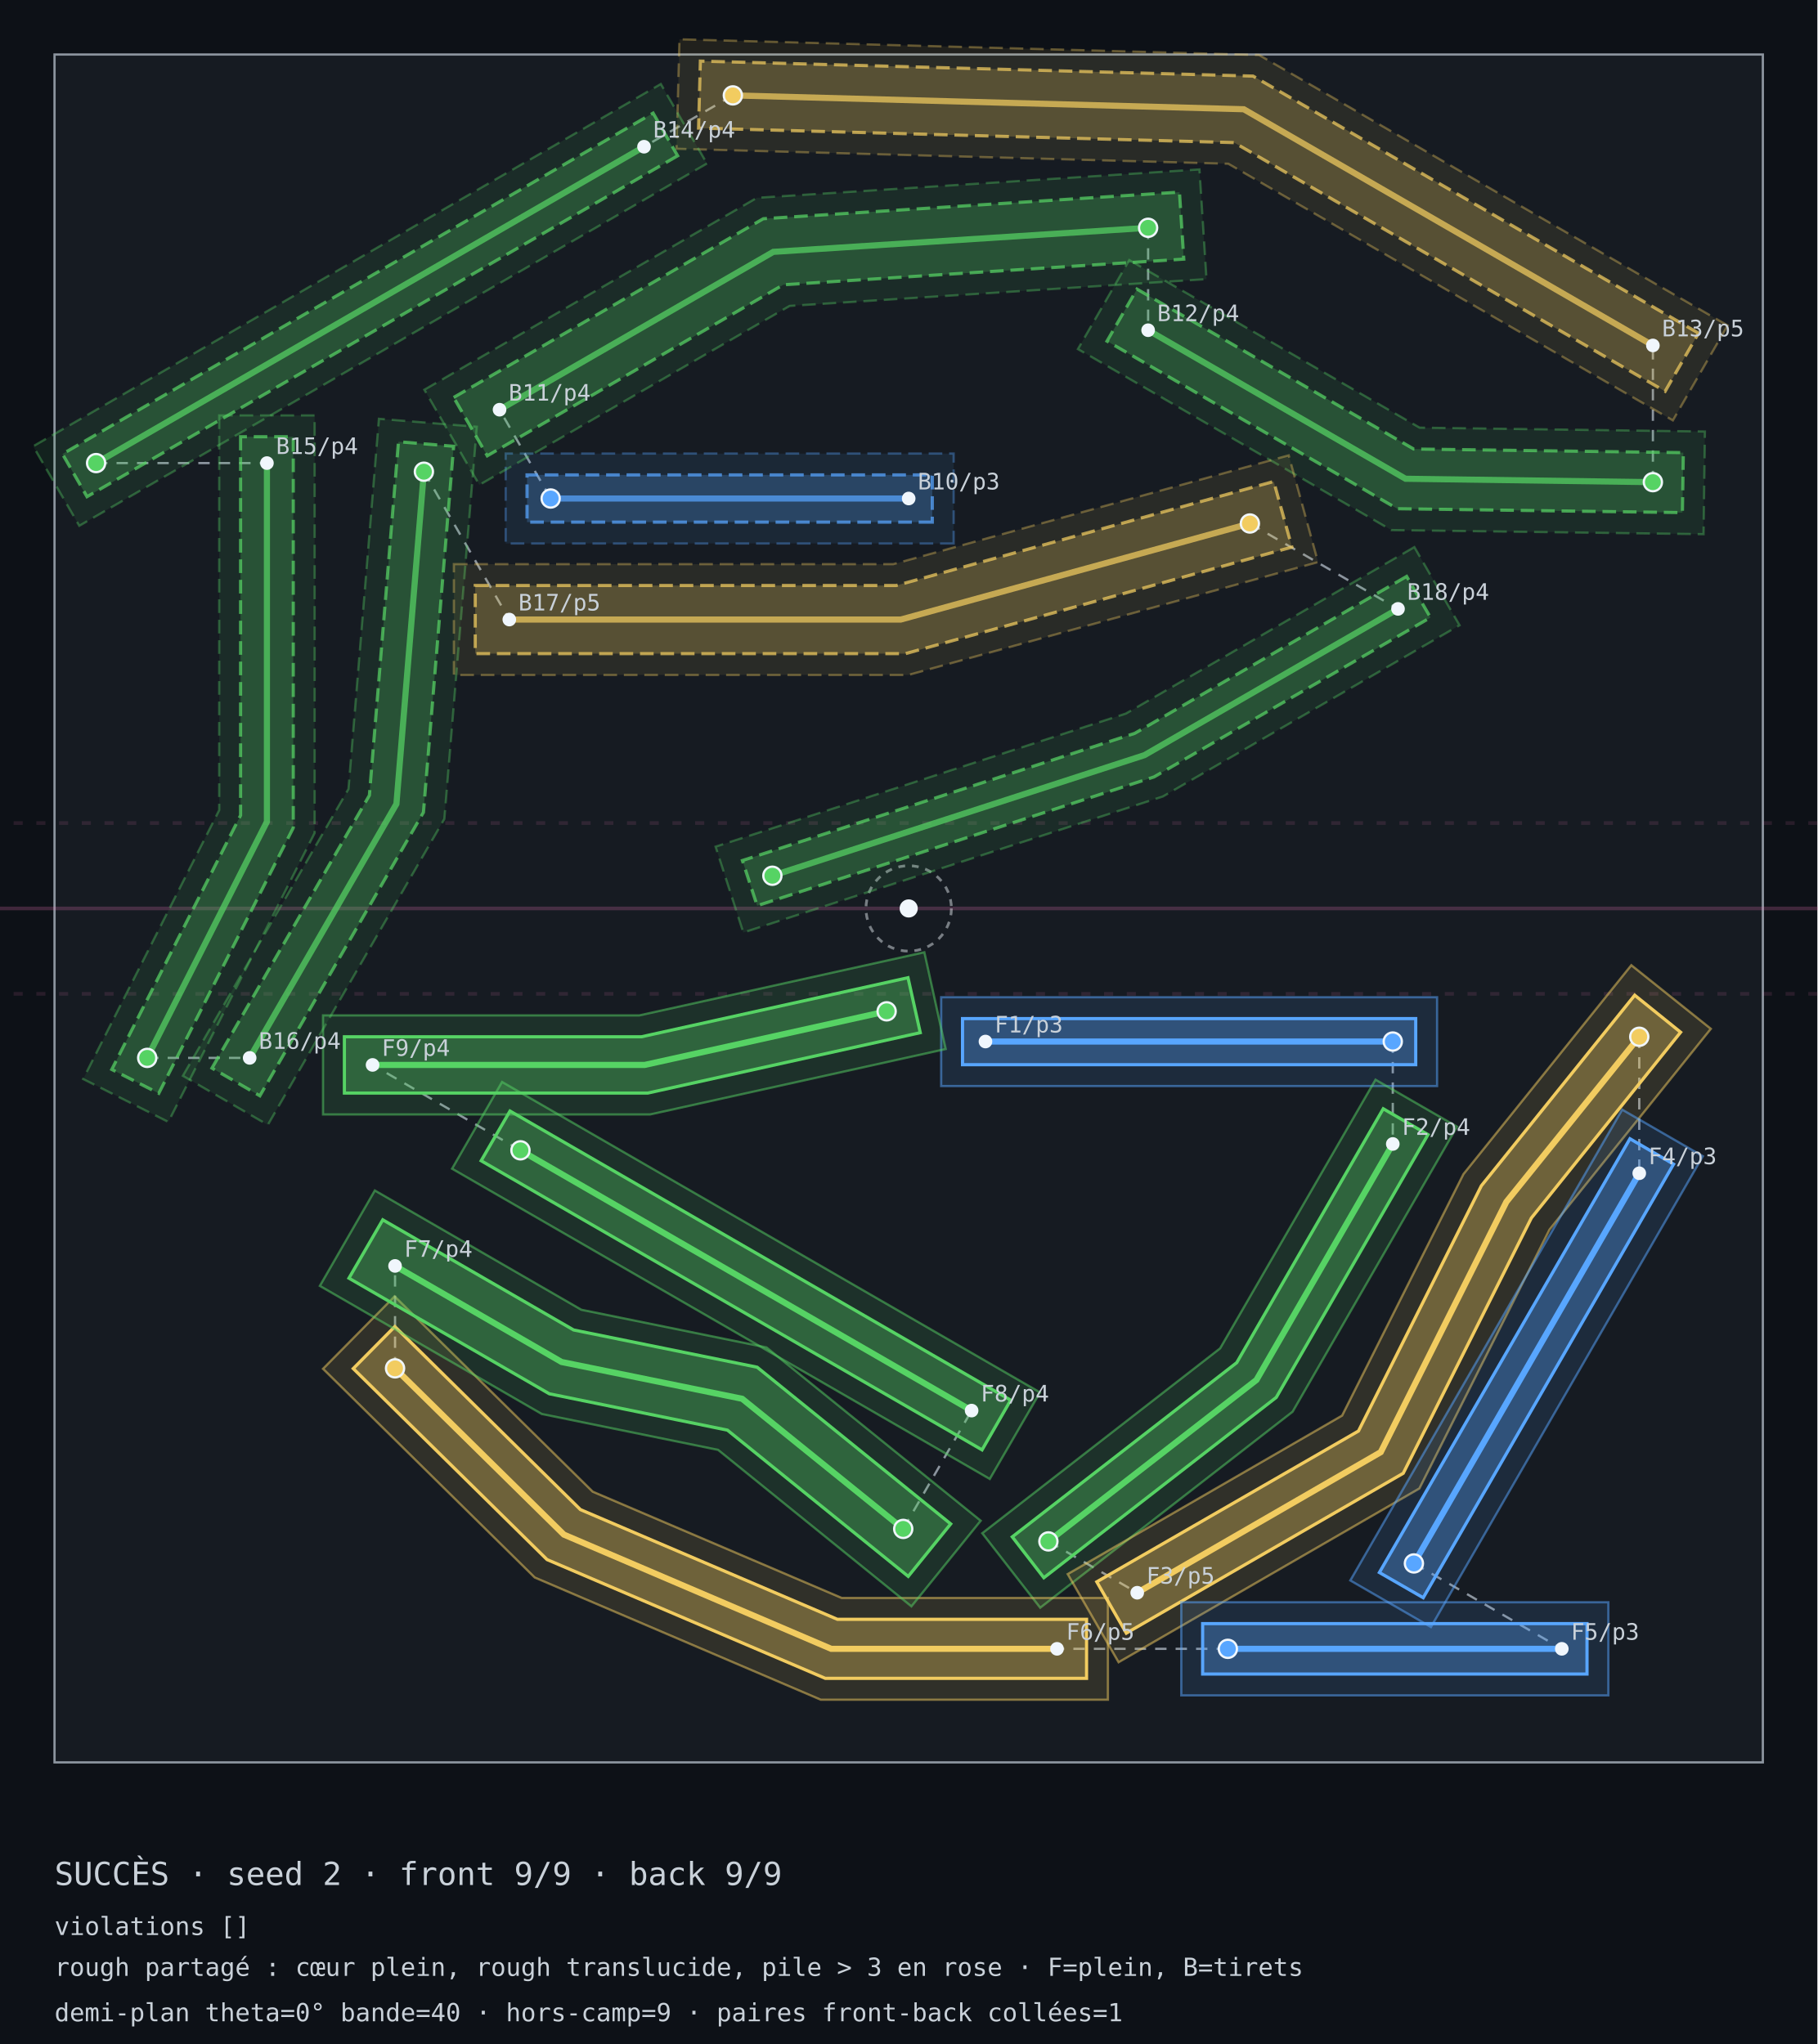
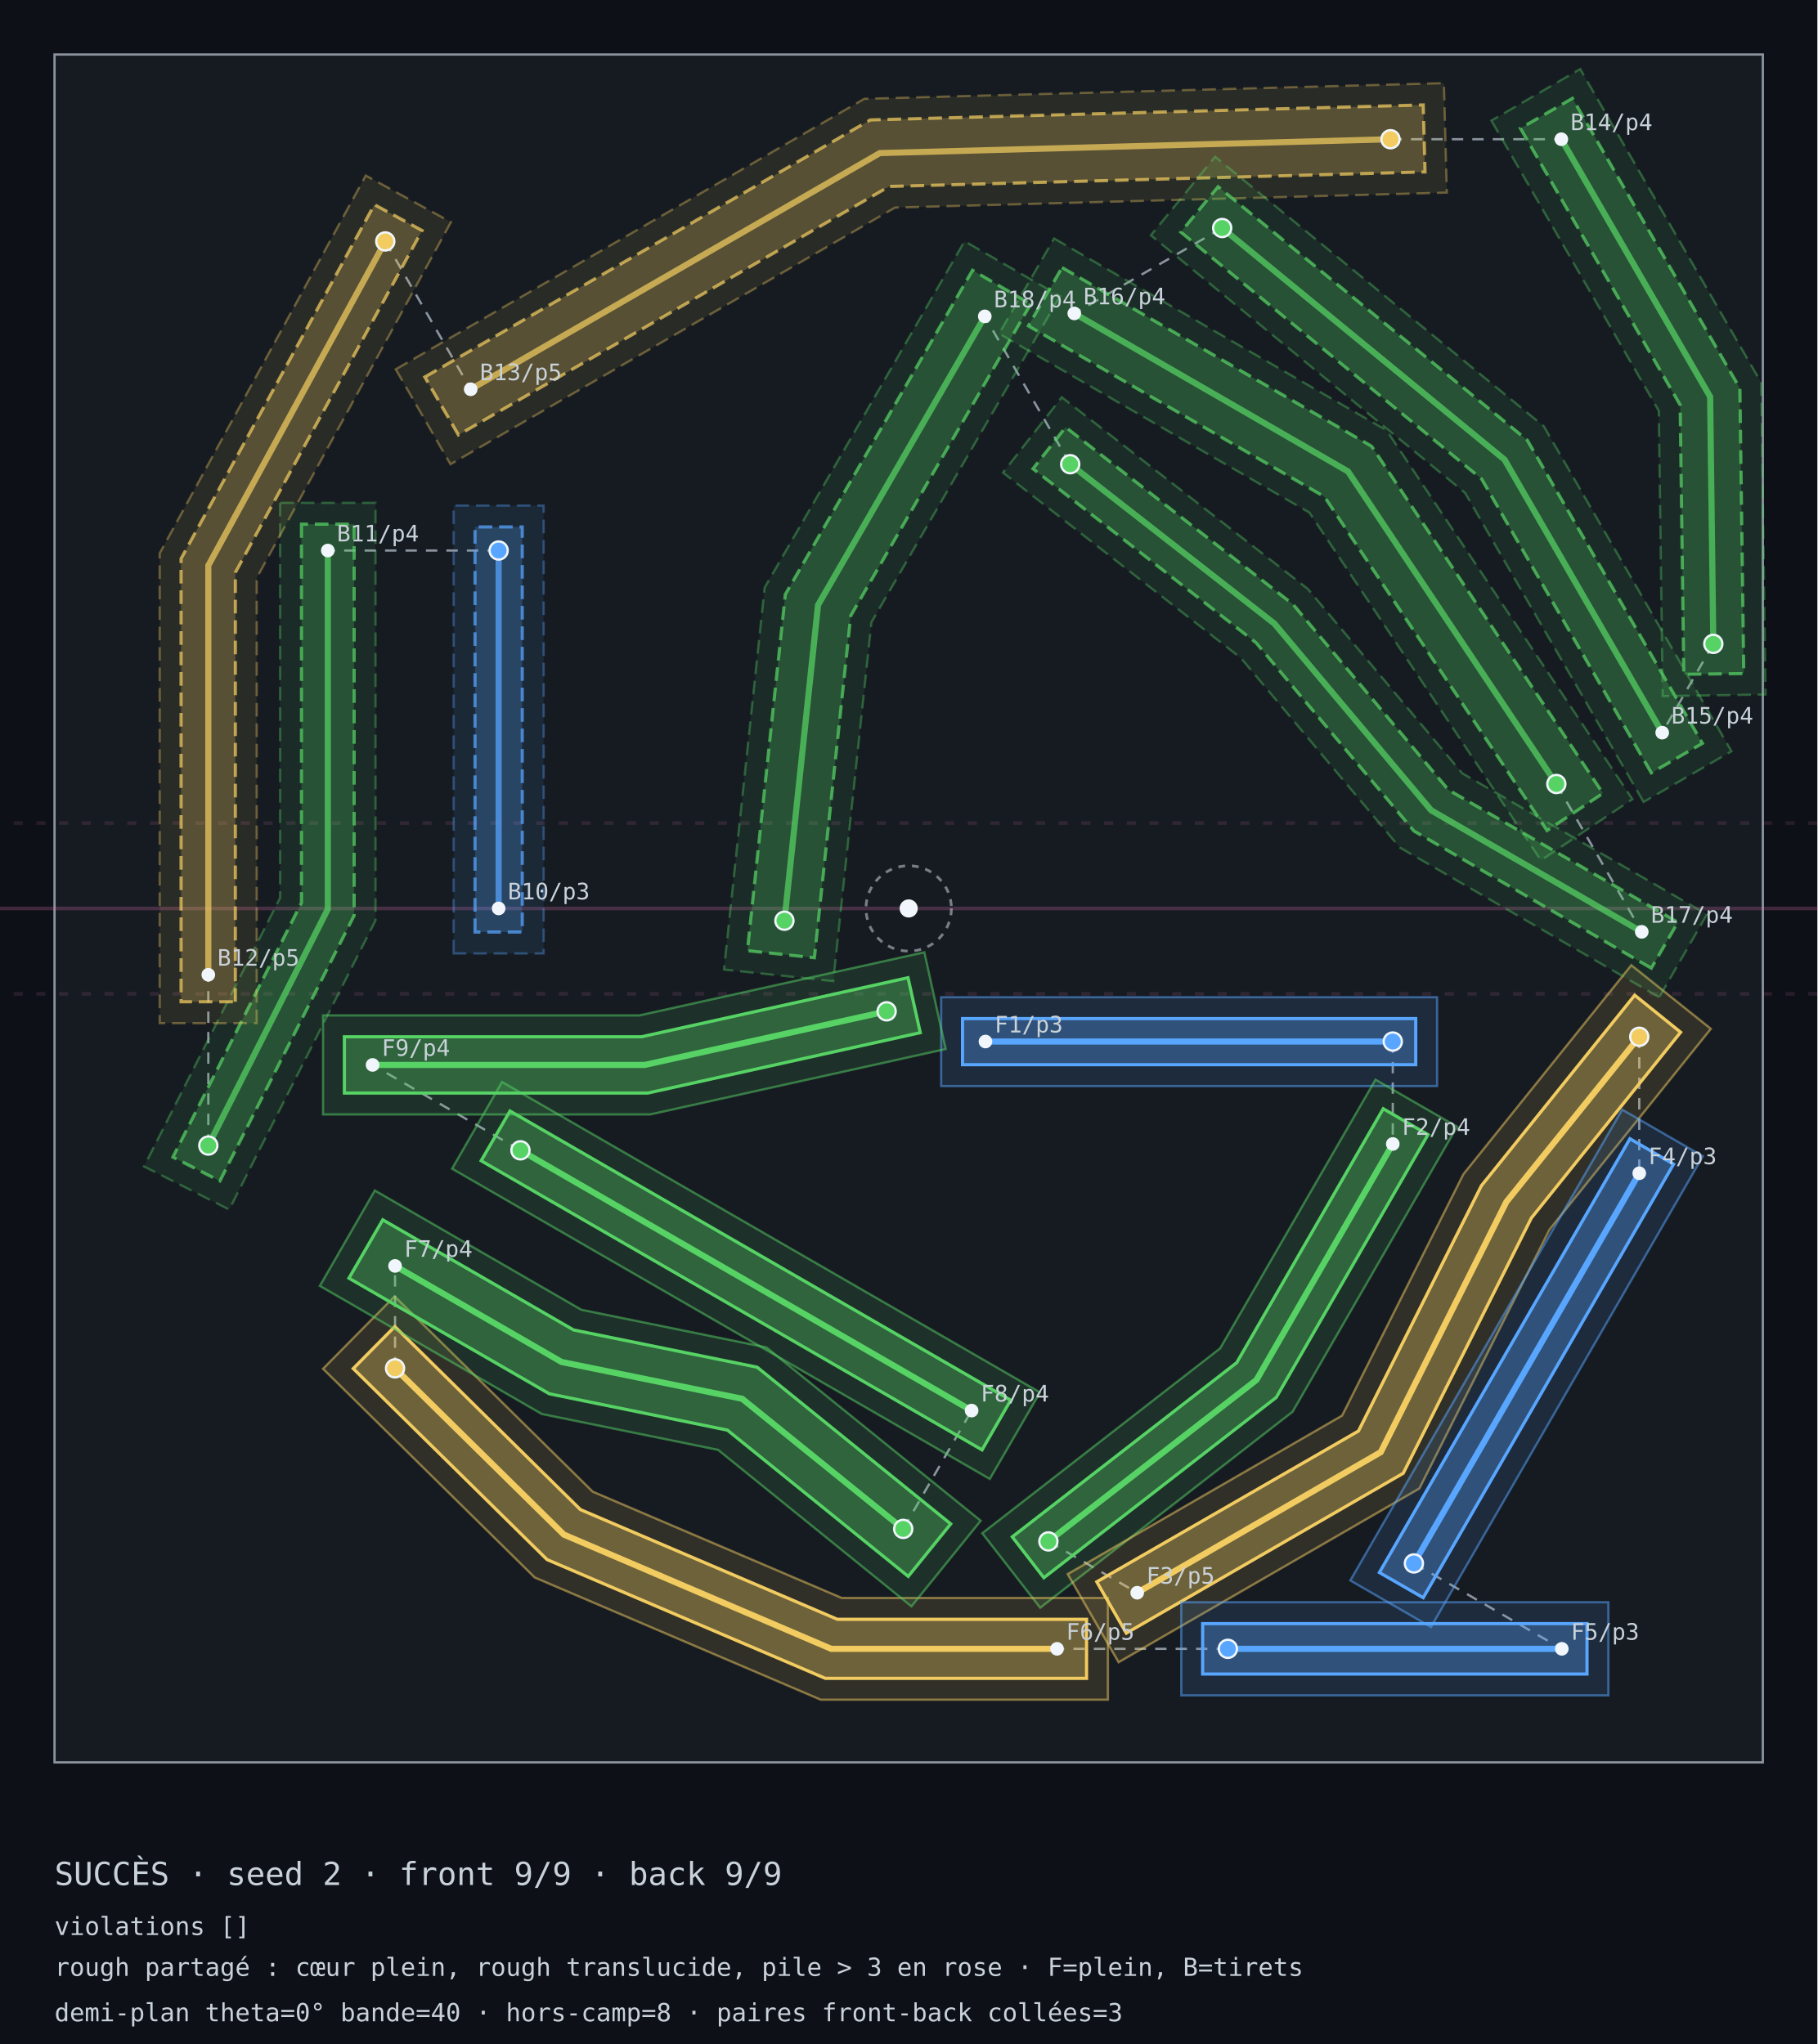
<svg xmlns="http://www.w3.org/2000/svg" width="800" height="900">
  <rect width="100%" height="100%" fill="#0d1117" />
  <rect x="24" y="24" width="752.0" height="752.0" fill="#161b22" stroke="#8b949e" />
  <style>text{font-family:monospace;fill:#c9d1d9}</style>
  <line x1="-1104.0" y1="400.0" x2="1904.0" y2="400.0" stroke="#f778ba" stroke-opacity="0.22" stroke-width="1.6" stroke-dasharray="0" />
  <line x1="-1104.0" y1="437.6" x2="1904.0" y2="437.6" stroke="#f778ba" stroke-opacity="0.12" stroke-width="1.6" stroke-dasharray="4 6" />
  <line x1="-1104.0" y1="362.4" x2="1904.0" y2="362.4" stroke="#f778ba" stroke-opacity="0.12" stroke-width="1.6" stroke-dasharray="4 6" />
  <circle cx="400.0" cy="400.0" r="4" fill="#f0f6fc" />
  <circle cx="400.0" cy="400.0" r="18.8" fill="none" stroke="#f0f6fc" stroke-opacity="0.45" stroke-width="1.2" stroke-dasharray="3 3" />
  <line x1="613.1" y1="458.6" x2="613.1" y2="503.7" stroke="#8b949e" stroke-dasharray="5 4" />
  <line x1="461.5" y1="678.7" x2="500.6" y2="701.3" stroke="#8b949e" stroke-dasharray="5 4" />
  <line x1="721.6" y1="456.5" x2="721.6" y2="516.6" stroke="#8b949e" stroke-dasharray="5 4" />
  <line x1="622.4" y1="688.4" x2="687.5" y2="726.0" stroke="#8b949e" stroke-dasharray="5 4" />
  <line x1="540.5" y1="726.0" x2="465.3" y2="726.0" stroke="#8b949e" stroke-dasharray="5 4" />
  <line x1="173.9" y1="602.5" x2="173.9" y2="557.4" stroke="#8b949e" stroke-dasharray="5 4" />
  <line x1="397.6" y1="673.2" x2="427.7" y2="621.1" stroke="#8b949e" stroke-dasharray="5 4" />
  <line x1="229.1" y1="506.5" x2="164.0" y2="468.9" stroke="#8b949e" stroke-dasharray="5 4" />
  <polygon points="414.3,439.1 632.6,439.1 632.6,478.2 414.3,478.2" fill="#58a6ff" fill-opacity="0.12" stroke="#58a6ff" stroke-opacity="0.50" stroke-dasharray="0" />
  <polygon points="423.7,448.5 623.2,448.5 623.2,468.8 423.7,468.8" fill="#58a6ff" fill-opacity="0.32" stroke="#58a6ff" stroke-opacity="1.0" stroke-width="1.4" stroke-dasharray="0" />
  <polyline points="433.8,458.6 613.1,458.6" fill="none" stroke="#58a6ff" stroke-opacity="1.0" stroke-width="2.7" />
  <circle cx="433.8" cy="458.6" r="3" fill="#f0f6fc" />
  <circle cx="613.1" cy="458.6" r="4" fill="#58a6ff" stroke="#f0f6fc" />
  <text x="437.8" y="454.6" font-size="10">F1/p3</text>
  <polygon points="641.4,496.1 569.0,621.6 457.9,707.9 432.4,675.1 537.1,593.7 605.5,475.4" fill="#56d364" fill-opacity="0.12" stroke="#56d364" stroke-opacity="0.50" stroke-dasharray="0" />
  <polygon points="628.6,499.6 561.8,615.3 459.5,694.7 445.6,676.7 544.4,600.0 608.9,488.2" fill="#56d364" fill-opacity="0.32" stroke="#56d364" stroke-opacity="1.0" stroke-width="1.4" stroke-dasharray="0" />
  <polyline points="613.1,503.7 553.1,607.6 461.5,678.7" fill="none" stroke="#56d364" stroke-opacity="1.0" stroke-width="2.7" />
  <circle cx="613.1" cy="503.7" r="3" fill="#f0f6fc" />
  <circle cx="461.5" cy="678.7" r="4" fill="#56d364" stroke="#f0f6fc" />
  <text x="617.1" y="499.7" font-size="10">F2/p4</text>
  <polygon points="492.4,731.9 624.8,655.4 682.1,541.4 753.1,453.0 718.1,425.0 644.2,517.0 590.8,623.3 470.0,693.1" fill="#f2cc60" fill-opacity="0.12" stroke="#f2cc60" stroke-opacity="0.50" stroke-dasharray="0" />
  <polygon points="495.8,719.1 617.7,648.7 674.1,536.3 739.8,454.5 719.6,438.2 652.1,522.1 598.0,630.1 482.8,696.5" fill="#f2cc60" fill-opacity="0.32" stroke="#f2cc60" stroke-opacity="1.0" stroke-width="1.4" stroke-dasharray="0" />
  <polyline points="500.6,701.3 607.8,639.4 663.1,529.2 721.6,456.5" fill="none" stroke="#f2cc60" stroke-opacity="1.0" stroke-width="2.7" />
  <circle cx="500.6" cy="701.3" r="3" fill="#f0f6fc" />
  <circle cx="721.6" cy="456.5" r="4" fill="#f2cc60" stroke="#f0f6fc" />
  <text x="504.6" y="697.3" font-size="10">F3/p5</text>
  <polygon points="714.1,488.6 594.4,695.9 629.9,716.4 749.6,509.1" fill="#58a6ff" fill-opacity="0.12" stroke="#58a6ff" stroke-opacity="0.50" stroke-dasharray="0" />
  <polygon points="717.5,501.4 607.2,692.4 626.5,703.5 736.7,512.6" fill="#58a6ff" fill-opacity="0.32" stroke="#58a6ff" stroke-opacity="1.0" stroke-width="1.4" stroke-dasharray="0" />
  <polyline points="721.6,516.6 622.4,688.4" fill="none" stroke="#58a6ff" stroke-opacity="1.0" stroke-width="2.7" />
  <circle cx="721.6" cy="516.6" r="3" fill="#f0f6fc" />
  <circle cx="622.4" cy="688.4" r="4" fill="#58a6ff" stroke="#f0f6fc" />
  <text x="725.6" y="512.6" font-size="10">F4/p3</text>
  <polygon points="708.0,746.5 520.0,746.5 520.0,705.5 708.0,705.5" fill="#58a6ff" fill-opacity="0.12" stroke="#58a6ff" stroke-opacity="0.50" stroke-dasharray="0" />
  <polygon points="698.6,737.1 529.4,737.1 529.4,714.9 698.6,714.9" fill="#58a6ff" fill-opacity="0.32" stroke="#58a6ff" stroke-opacity="1.0" stroke-width="1.4" stroke-dasharray="0" />
  <polyline points="687.5,726.0 540.5,726.0" fill="none" stroke="#58a6ff" stroke-opacity="1.0" stroke-width="2.7" />
  <circle cx="687.5" cy="726.0" r="3" fill="#f0f6fc" />
  <circle cx="540.5" cy="726.0" r="4" fill="#58a6ff" stroke="#f0f6fc" />
  <text x="691.5" y="722.0" font-size="10">F5/p3</text>
  <polygon points="487.7,748.4 361.3,748.4 235.4,694.6 142.2,602.7 173.7,570.8 260.9,656.8 370.5,703.6 487.7,703.6" fill="#f2cc60" fill-opacity="0.12" stroke="#f2cc60" stroke-opacity="0.50" stroke-dasharray="0" />
  <polygon points="478.3,739.0 363.3,739.0 240.8,686.7 155.5,602.6 173.8,584.1 255.5,664.7 368.6,713.0 478.3,713.0" fill="#f2cc60" fill-opacity="0.32" stroke="#f2cc60" stroke-opacity="1.0" stroke-width="1.4" stroke-dasharray="0" />
  <polyline points="465.3,726.0 365.9,726.0 248.2,675.7 173.9,602.5" fill="none" stroke="#f2cc60" stroke-opacity="1.0" stroke-width="2.7" />
  <circle cx="465.3" cy="726.0" r="3" fill="#f0f6fc" />
  <circle cx="173.9" cy="602.5" r="4" fill="#f2cc60" stroke="#f0f6fc" />
  <text x="469.3" y="722.0" font-size="10">F6/p5</text>
  <polygon points="140.8,566.2 238.5,622.6 316.1,638.4 401.2,707.3 431.7,669.6 337.4,593.3 255.9,576.7 165.0,524.2" fill="#56d364" fill-opacity="0.12" stroke="#56d364" stroke-opacity="0.50" stroke-dasharray="0" />
  <polygon points="153.6,562.8 241.8,613.7 320.2,629.7 399.8,694.1 418.5,671.0 333.3,602.0 252.5,585.6 168.5,537.1" fill="#56d364" fill-opacity="0.32" stroke="#56d364" stroke-opacity="1.0" stroke-width="1.4" stroke-dasharray="0" />
  <polyline points="173.9,557.4 247.2,599.7 326.7,615.9 397.6,673.2" fill="none" stroke="#56d364" stroke-opacity="1.0" stroke-width="2.7" />
  <circle cx="173.9" cy="557.4" r="3" fill="#f0f6fc" />
  <circle cx="397.6" cy="673.2" r="4" fill="#56d364" stroke="#f0f6fc" />
  <text x="177.9" y="553.4" font-size="10">F7/p4</text>
  <polygon points="457.8,613.1 221.0,476.4 199.0,514.6 435.7,651.2" fill="#56d364" fill-opacity="0.12" stroke="#56d364" stroke-opacity="0.50" stroke-dasharray="0" />
  <polygon points="444.9,616.5 224.5,489.2 211.8,511.1 432.3,638.4" fill="#56d364" fill-opacity="0.32" stroke="#56d364" stroke-opacity="1.0" stroke-width="1.4" stroke-dasharray="0" />
  <polyline points="427.7,621.1 229.1,506.5" fill="none" stroke="#56d364" stroke-opacity="1.0" stroke-width="2.7" />
  <circle cx="427.7" cy="621.1" r="3" fill="#f0f6fc" />
  <circle cx="229.1" cy="506.5" r="4" fill="#56d364" stroke="#f0f6fc" />
  <text x="431.7" y="617.1" font-size="10">F8/p4</text>
  <polygon points="142.2,490.7 286.2,490.7 416.3,461.9 406.9,419.3 281.4,447.1 142.2,447.1" fill="#56d364" fill-opacity="0.12" stroke="#56d364" stroke-opacity="0.50" stroke-dasharray="0" />
  <polygon points="151.6,481.3 285.1,481.3 405.1,454.7 399.7,430.5 282.4,456.5 151.6,456.5" fill="#56d364" fill-opacity="0.32" stroke="#56d364" stroke-opacity="1.0" stroke-width="1.4" stroke-dasharray="0" />
  <polyline points="164.0,468.9 283.8,468.9 390.3,445.3" fill="none" stroke="#56d364" stroke-opacity="1.0" stroke-width="2.7" />
  <circle cx="164.0" cy="468.9" r="3" fill="#f0f6fc" />
  <circle cx="390.3" cy="445.3" r="4" fill="#56d364" stroke="#f0f6fc" />
  <text x="168.0" y="464.9" font-size="10">F9/p4</text>
-   <line x1="242.4" y1="219.5" x2="219.9" y2="180.4" stroke="#8b949e" stroke-dasharray="5 4" />
-   <line x1="505.4" y1="100.3" x2="505.4" y2="145.4" stroke="#8b949e" stroke-dasharray="5 4" />
-   <line x1="727.6" y1="212.3" x2="727.6" y2="152.1" stroke="#8b949e" stroke-dasharray="5 4" />
-   <line x1="322.6" y1="42.0" x2="283.5" y2="64.6" stroke="#8b949e" stroke-dasharray="5 4" />
-   <line x1="42.3" y1="203.9" x2="117.5" y2="203.9" stroke="#8b949e" stroke-dasharray="5 4" />
-   <line x1="64.8" y1="465.8" x2="109.9" y2="465.8" stroke="#8b949e" stroke-dasharray="5 4" />
-   <line x1="186.6" y1="207.7" x2="224.2" y2="272.8" stroke="#8b949e" stroke-dasharray="5 4" />
-   <line x1="550.2" y1="230.5" x2="615.4" y2="268.1" stroke="#8b949e" stroke-dasharray="5 4" />
-   <polygon points="419.8,239.3 222.6,239.3 222.6,199.7 419.8,199.7" fill="#58a6ff" fill-opacity="0.09" stroke="#58a6ff" stroke-opacity="0.36" stroke-dasharray="6 3" />
-   <polygon points="410.4,229.9 232.0,229.9 232.0,209.1 410.4,209.1" fill="#58a6ff" fill-opacity="0.23" stroke="#58a6ff" stroke-opacity="0.72" stroke-width="1.4" stroke-dasharray="6 3" />
-   <polyline points="400.0,219.5 242.4,219.5" fill="none" stroke="#58a6ff" stroke-opacity="0.72" stroke-width="2.7" />
-   <circle cx="400.0" cy="219.5" r="3" fill="#f0f6fc" />
-   <circle cx="242.4" cy="219.5" r="4" fill="#58a6ff" stroke="#f0f6fc" />
-   <text x="404.0" y="215.5" font-size="10">B10/p3</text>
-   <polygon points="186.8,171.6 333.2,87.1 528.0,74.6 531.1,122.9 347.6,134.7 211.0,213.5" fill="#56d364" fill-opacity="0.09" stroke="#56d364" stroke-opacity="0.36" stroke-dasharray="6 3" />
-   <polygon points="199.7,175.0 336.0,96.3 519.2,84.6 521.1,114.1 344.8,125.4 214.5,200.7" fill="#56d364" fill-opacity="0.23" stroke="#56d364" stroke-opacity="0.72" stroke-width="1.4" stroke-dasharray="6 3" />
-   <polyline points="219.9,180.4 340.4,110.9 505.4,100.3" fill="none" stroke="#56d364" stroke-opacity="0.72" stroke-width="2.7" />
-   <circle cx="219.9" cy="180.4" r="3" fill="#f0f6fc" />
-   <circle cx="505.4" cy="100.3" r="4" fill="#56d364" stroke="#f0f6fc" />
-   <text x="223.9" y="176.4" font-size="10">B11/p4</text>
-   <polygon points="497.1,114.5 624.9,188.3 750.5,190.0 749.9,235.2 612.5,233.4 474.5,153.7" fill="#56d364" fill-opacity="0.09" stroke="#56d364" stroke-opacity="0.36" stroke-dasharray="6 3" />
-   <polygon points="500.5,127.3 622.3,197.7 741.0,199.3 740.6,225.7 615.1,224.0 487.3,150.2" fill="#56d364" fill-opacity="0.23" stroke="#56d364" stroke-opacity="0.72" stroke-width="1.4" stroke-dasharray="6 3" />
-   <polyline points="505.4,145.4 618.7,210.8 727.6,212.3" fill="none" stroke="#56d364" stroke-opacity="0.72" stroke-width="2.7" />
-   <circle cx="505.4" cy="145.4" r="3" fill="#f0f6fc" />
-   <circle cx="727.6" cy="212.3" r="4" fill="#56d364" stroke="#f0f6fc" />
-   <text x="509.4" y="141.4" font-size="10">B12/p4</text>
-   <polygon points="760.5,143.3 554.2,24.2 299.1,17.3 297.8,65.5 540.7,72.1 736.4,185.1" fill="#f2cc60" fill-opacity="0.09" stroke="#f2cc60" stroke-opacity="0.36" stroke-dasharray="6 3" />
-   <polygon points="747.7,146.7 551.6,33.5 308.3,26.9 307.5,56.4 543.3,62.8 733.0,172.3" fill="#f2cc60" fill-opacity="0.23" stroke="#f2cc60" stroke-opacity="0.72" stroke-width="1.4" stroke-dasharray="6 3" />
-   <polyline points="727.6,152.1 547.5,48.1 322.6,42.0" fill="none" stroke="#f2cc60" stroke-opacity="0.72" stroke-width="2.7" />
-   <circle cx="727.6" cy="152.1" r="3" fill="#f0f6fc" />
-   <circle cx="322.6" cy="42.0" r="4" fill="#f2cc60" stroke="#f0f6fc" />
-   <text x="731.6" y="148.1" font-size="10">B13/p5</text>
-   <polygon points="311.2,72.0 34.9,231.5 14.6,196.5 290.9,37.0" fill="#56d364" fill-opacity="0.09" stroke="#56d364" stroke-opacity="0.36" stroke-dasharray="6 3" />
-   <polygon points="298.3,68.6 38.3,218.7 27.5,199.9 287.5,49.8" fill="#56d364" fill-opacity="0.23" stroke="#56d364" stroke-opacity="0.72" stroke-width="1.4" stroke-dasharray="6 3" />
-   <polyline points="283.5,64.6 42.3,203.9" fill="none" stroke="#56d364" stroke-opacity="0.72" stroke-width="2.7" />
-   <circle cx="283.5" cy="64.6" r="3" fill="#f0f6fc" />
-   <circle cx="42.3" cy="203.9" r="4" fill="#56d364" stroke="#f0f6fc" />
-   <text x="287.5" y="60.6" font-size="10">B14/p4</text>
-   <polygon points="96.5,182.9 96.5,356.7 36.6,475.1 74.1,494.0 138.5,366.8 138.5,182.9" fill="#56d364" fill-opacity="0.09" stroke="#56d364" stroke-opacity="0.36" stroke-dasharray="6 3" />
-   <polygon points="105.9,192.3 105.9,359.0 49.2,470.9 69.9,481.4 129.1,364.5 129.1,192.3" fill="#56d364" fill-opacity="0.23" stroke="#56d364" stroke-opacity="0.72" stroke-width="1.4" stroke-dasharray="6 3" />
-   <polyline points="117.5,203.9 117.5,361.8 64.8,465.8" fill="none" stroke="#56d364" stroke-opacity="0.72" stroke-width="2.7" />
-   <circle cx="117.5" cy="203.9" r="3" fill="#f0f6fc" />
-   <circle cx="64.8" cy="465.8" r="4" fill="#56d364" stroke="#f0f6fc" />
-   <text x="121.5" y="199.9" font-size="10">B15/p4</text>
-   <polygon points="80.5,473.7 153.4,347.4 166.8,184.4 209.9,187.9 195.6,360.6 117.9,495.3" fill="#56d364" fill-opacity="0.09" stroke="#56d364" stroke-opacity="0.36" stroke-dasharray="6 3" />
-   <polygon points="93.3,470.3 162.6,350.2 175.4,194.5 199.7,196.5 186.4,357.7 114.4,482.5" fill="#56d364" fill-opacity="0.23" stroke="#56d364" stroke-opacity="0.72" stroke-width="1.4" stroke-dasharray="6 3" />
-   <polyline points="109.9,465.8 174.5,354.0 186.6,207.7" fill="none" stroke="#56d364" stroke-opacity="0.72" stroke-width="2.7" />
-   <circle cx="109.9" cy="465.8" r="3" fill="#f0f6fc" />
-   <circle cx="186.6" cy="207.7" r="4" fill="#56d364" stroke="#f0f6fc" />
-   <text x="113.9" y="461.8" font-size="10">B16/p4</text>
-   <polygon points="199.8,248.4 393.2,248.4 567.3,200.5 580.2,247.5 399.8,297.2 199.8,297.2" fill="#f2cc60" fill-opacity="0.09" stroke="#f2cc60" stroke-opacity="0.36" stroke-dasharray="6 3" />
-   <polygon points="209.2,257.8 394.5,257.8 560.7,212.0 568.7,240.9 398.6,287.8 209.2,287.8" fill="#f2cc60" fill-opacity="0.23" stroke="#f2cc60" stroke-opacity="0.72" stroke-width="1.4" stroke-dasharray="6 3" />
-   <polyline points="224.2,272.8 396.5,272.8 550.2,230.5" fill="none" stroke="#f2cc60" stroke-opacity="0.72" stroke-width="2.7" />
-   <circle cx="224.2" cy="272.8" r="3" fill="#f0f6fc" />
-   <circle cx="550.2" cy="230.5" r="4" fill="#f2cc60" stroke="#f0f6fc" />
-   <text x="228.2" y="268.8" font-size="10">B17/p5</text>
-   <polygon points="622.6,240.9 495.6,314.2 315.0,372.8 327.2,410.6 511.9,350.7 642.5,275.3" fill="#56d364" fill-opacity="0.09" stroke="#56d364" stroke-opacity="0.36" stroke-dasharray="6 3" />
-   <polygon points="619.2,253.8 499.5,322.9 326.8,378.9 333.3,398.8 508.0,342.1 629.7,271.9" fill="#56d364" fill-opacity="0.23" stroke="#56d364" stroke-opacity="0.72" stroke-width="1.4" stroke-dasharray="6 3" />
-   <polyline points="615.4,268.1 503.8,332.5 340.0,385.6" fill="none" stroke="#56d364" stroke-opacity="0.72" stroke-width="2.7" />
-   <circle cx="615.4" cy="268.1" r="3" fill="#f0f6fc" />
-   <circle cx="340.0" cy="385.6" r="4" fill="#56d364" stroke="#f0f6fc" />
-   <text x="619.4" y="264.1" font-size="10">B18/p4</text>
+   <line x1="219.5" y1="242.4" x2="144.3" y2="242.4" stroke="#8b949e" stroke-dasharray="5 4" />
+   <line x1="91.7" y1="504.4" x2="91.7" y2="429.2" stroke="#8b949e" stroke-dasharray="5 4" />
+   <line x1="169.6" y1="106.3" x2="207.2" y2="171.4" stroke="#8b949e" stroke-dasharray="5 4" />
+   <line x1="612.1" y1="61.3" x2="687.3" y2="61.3" stroke="#8b949e" stroke-dasharray="5 4" />
+   <line x1="754.2" y1="283.5" x2="731.7" y2="322.6" stroke="#8b949e" stroke-dasharray="5 4" />
+   <line x1="538.0" y1="100.4" x2="472.9" y2="138.0" stroke="#8b949e" stroke-dasharray="5 4" />
+   <line x1="685.1" y1="345.2" x2="722.7" y2="410.3" stroke="#8b949e" stroke-dasharray="5 4" />
+   <line x1="471.1" y1="204.4" x2="433.5" y2="139.3" stroke="#8b949e" stroke-dasharray="5 4" />
+   <polygon points="199.7,419.8 199.7,222.6 239.3,222.6 239.3,419.8" fill="#58a6ff" fill-opacity="0.09" stroke="#58a6ff" stroke-opacity="0.36" stroke-dasharray="6 3" />
+   <polygon points="209.1,410.4 209.1,232.0 229.9,232.0 229.9,410.4" fill="#58a6ff" fill-opacity="0.23" stroke="#58a6ff" stroke-opacity="0.72" stroke-width="1.4" stroke-dasharray="6 3" />
+   <polyline points="219.5,400.0 219.5,242.4" fill="none" stroke="#58a6ff" stroke-opacity="0.72" stroke-width="2.7" />
+   <circle cx="219.5" cy="400.0" r="3" fill="#f0f6fc" />
+   <circle cx="219.5" cy="242.4" r="4" fill="#58a6ff" stroke="#f0f6fc" />
+   <text x="223.5" y="396.0" font-size="10">B10/p3</text>
+   <polygon points="123.3,221.4 123.3,395.3 63.4,513.6 100.9,532.6 165.3,405.3 165.3,221.4" fill="#56d364" fill-opacity="0.09" stroke="#56d364" stroke-opacity="0.36" stroke-dasharray="6 3" />
+   <polygon points="132.7,230.8 132.7,397.5 76.1,509.5 96.8,520.0 155.9,403.1 155.9,230.8" fill="#56d364" fill-opacity="0.23" stroke="#56d364" stroke-opacity="0.72" stroke-width="1.4" stroke-dasharray="6 3" />
+   <polyline points="144.3,242.4 144.3,400.3 91.7,504.4" fill="none" stroke="#56d364" stroke-opacity="0.72" stroke-width="2.7" />
+   <circle cx="144.3" cy="242.4" r="3" fill="#f0f6fc" />
+   <circle cx="91.7" cy="504.4" r="4" fill="#56d364" stroke="#f0f6fc" />
+   <text x="148.3" y="238.4" font-size="10">B11/p4</text>
+   <polygon points="113.0,450.5 113.0,254.5 198.5,97.8 161.0,77.3 70.3,243.6 70.3,450.5" fill="#f2cc60" fill-opacity="0.09" stroke="#f2cc60" stroke-opacity="0.36" stroke-dasharray="6 3" />
+   <polygon points="103.6,441.1 103.6,252.1 185.8,101.5 164.8,90.1 79.7,246.0 79.7,441.1" fill="#f2cc60" fill-opacity="0.23" stroke="#f2cc60" stroke-opacity="0.72" stroke-width="1.4" stroke-dasharray="6 3" />
+   <polyline points="91.7,429.2 91.7,249.0 169.6,106.3" fill="none" stroke="#f2cc60" stroke-opacity="0.72" stroke-width="2.7" />
+   <circle cx="91.7" cy="429.2" r="3" fill="#f0f6fc" />
+   <circle cx="169.6" cy="106.3" r="4" fill="#f2cc60" stroke="#f0f6fc" />
+   <text x="95.7" y="425.2" font-size="10">B12/p5</text>
+   <polygon points="174.2,162.6 380.5,43.5 635.6,36.6 636.9,84.8 394.0,91.4 198.3,204.4" fill="#f2cc60" fill-opacity="0.09" stroke="#f2cc60" stroke-opacity="0.36" stroke-dasharray="6 3" />
+   <polygon points="187.0,166.0 383.1,52.8 626.5,46.2 627.3,75.7 391.4,82.1 201.8,191.5" fill="#f2cc60" fill-opacity="0.23" stroke="#f2cc60" stroke-opacity="0.72" stroke-width="1.4" stroke-dasharray="6 3" />
+   <polyline points="207.2,171.4 387.3,67.4 612.1,61.3" fill="none" stroke="#f2cc60" stroke-opacity="0.72" stroke-width="2.7" />
+   <circle cx="207.2" cy="171.4" r="3" fill="#f0f6fc" />
+   <circle cx="612.1" cy="61.3" r="4" fill="#f2cc60" stroke="#f0f6fc" />
+   <text x="211.2" y="167.4" font-size="10">B13/p5</text>
+   <polygon points="656.5,53.1 730.2,180.9 731.9,306.5 777.2,305.8 775.3,168.5 695.6,30.4" fill="#56d364" fill-opacity="0.09" stroke="#56d364" stroke-opacity="0.36" stroke-dasharray="6 3" />
+   <polygon points="669.3,56.5 739.6,178.3 741.2,296.9 767.6,296.6 765.9,171.0 692.2,43.3" fill="#56d364" fill-opacity="0.23" stroke="#56d364" stroke-opacity="0.72" stroke-width="1.4" stroke-dasharray="6 3" />
+   <polyline points="687.3,61.3 752.8,174.7 754.2,283.5" fill="none" stroke="#56d364" stroke-opacity="0.72" stroke-width="2.7" />
+   <circle cx="687.3" cy="61.3" r="3" fill="#f0f6fc" />
+   <circle cx="754.2" cy="283.5" r="4" fill="#56d364" stroke="#f0f6fc" />
+   <text x="691.3" y="57.3" font-size="10">B14/p4</text>
+   <polygon points="723.5,353.1 644.9,217.0 506.6,103.6 534.9,69.0 679.6,187.7 762.2,330.8" fill="#56d364" fill-opacity="0.09" stroke="#56d364" stroke-opacity="0.36" stroke-dasharray="6 3" />
+   <polygon points="726.9,340.3 652.2,210.9 519.8,102.2 536.2,82.2 672.3,193.8 749.4,327.3" fill="#56d364" fill-opacity="0.23" stroke="#56d364" stroke-opacity="0.72" stroke-width="1.4" stroke-dasharray="6 3" />
+   <polyline points="731.7,322.6 662.3,202.4 538.0,100.4" fill="none" stroke="#56d364" stroke-opacity="0.72" stroke-width="2.7" />
+   <circle cx="731.7" cy="322.6" r="3" fill="#f0f6fc" />
+   <circle cx="538.0" cy="100.4" r="4" fill="#56d364" stroke="#f0f6fc" />
+   <text x="735.7" y="318.6" font-size="10">B15/p4</text>
+   <polygon points="464.0,105.0 610.4,189.5 718.6,351.9 678.3,378.8 576.4,225.7 439.8,146.9" fill="#56d364" fill-opacity="0.09" stroke="#56d364" stroke-opacity="0.36" stroke-dasharray="6 3" />
+   <polygon points="467.5,117.8 603.8,196.5 705.6,349.3 681.0,365.7 583.0,218.7 452.7,143.5" fill="#56d364" fill-opacity="0.23" stroke="#56d364" stroke-opacity="0.72" stroke-width="1.4" stroke-dasharray="6 3" />
+   <polyline points="472.9,138.0 593.4,207.6 685.1,345.2" fill="none" stroke="#56d364" stroke-opacity="0.72" stroke-width="2.7" />
+   <circle cx="472.9" cy="138.0" r="3" fill="#f0f6fc" />
+   <circle cx="685.1" cy="345.2" r="4" fill="#56d364" stroke="#f0f6fc" />
+   <text x="476.9" y="134.0" font-size="10">B16/p4</text>
+   <polygon points="730.4,439.1 616.2,373.2 546.3,289.8 441.5,208.1 467.4,174.9 575.7,259.3 643.7,340.5 751.4,402.6" fill="#56d364" fill-opacity="0.09" stroke="#56d364" stroke-opacity="0.36" stroke-dasharray="6 3" />
+   <polygon points="726.9,426.3 622.4,365.9 552.9,283.0 454.7,206.4 469.1,188.1 569.2,266.1 637.6,347.8 738.6,406.1" fill="#56d364" fill-opacity="0.23" stroke="#56d364" stroke-opacity="0.72" stroke-width="1.4" stroke-dasharray="6 3" />
+   <polyline points="722.7,410.3 630.0,356.8 561.0,274.6 471.1,204.4" fill="none" stroke="#56d364" stroke-opacity="0.72" stroke-width="2.7" />
+   <circle cx="722.7" cy="410.3" r="3" fill="#f0f6fc" />
+   <circle cx="471.1" cy="204.4" r="4" fill="#56d364" stroke="#f0f6fc" />
+   <text x="726.7" y="406.3" font-size="10">B17/p4</text>
+   <polygon points="466.6,130.4 383.6,274.0 366.8,432.0 318.7,426.9 336.6,258.7 424.6,106.2" fill="#56d364" fill-opacity="0.09" stroke="#56d364" stroke-opacity="0.36" stroke-dasharray="6 3" />
+   <polygon points="453.7,133.9 374.5,271.1 358.5,421.7 329.0,418.6 345.7,261.7 428.1,119.0" fill="#56d364" fill-opacity="0.23" stroke="#56d364" stroke-opacity="0.72" stroke-width="1.4" stroke-dasharray="6 3" />
+   <polyline points="433.5,139.3 360.1,266.4 345.3,405.4" fill="none" stroke="#56d364" stroke-opacity="0.72" stroke-width="2.7" />
+   <circle cx="433.5" cy="139.3" r="3" fill="#f0f6fc" />
+   <circle cx="345.3" cy="405.4" r="4" fill="#56d364" stroke="#f0f6fc" />
+   <text x="437.5" y="135.3" font-size="10">B18/p4</text>
  <text x="24" y="830" font-size="14">SUCCÈS · seed 2 · front 9/9 · back 9/9</text>
  <text x="24" y="852" font-size="11">violations []</text>
-   <text x="24" y="890" font-size="11">demi-plan theta=0° bande=40 · hors-camp=9 · paires front-back collées=1</text>
+   <text x="24" y="890" font-size="11">demi-plan theta=0° bande=40 · hors-camp=8 · paires front-back collées=3</text>
  <text x="24" y="870" font-size="11">rough partagé : cœur plein, rough translucide, pile &gt; 3 en rose · F=plein, B=tirets</text>
</svg>
